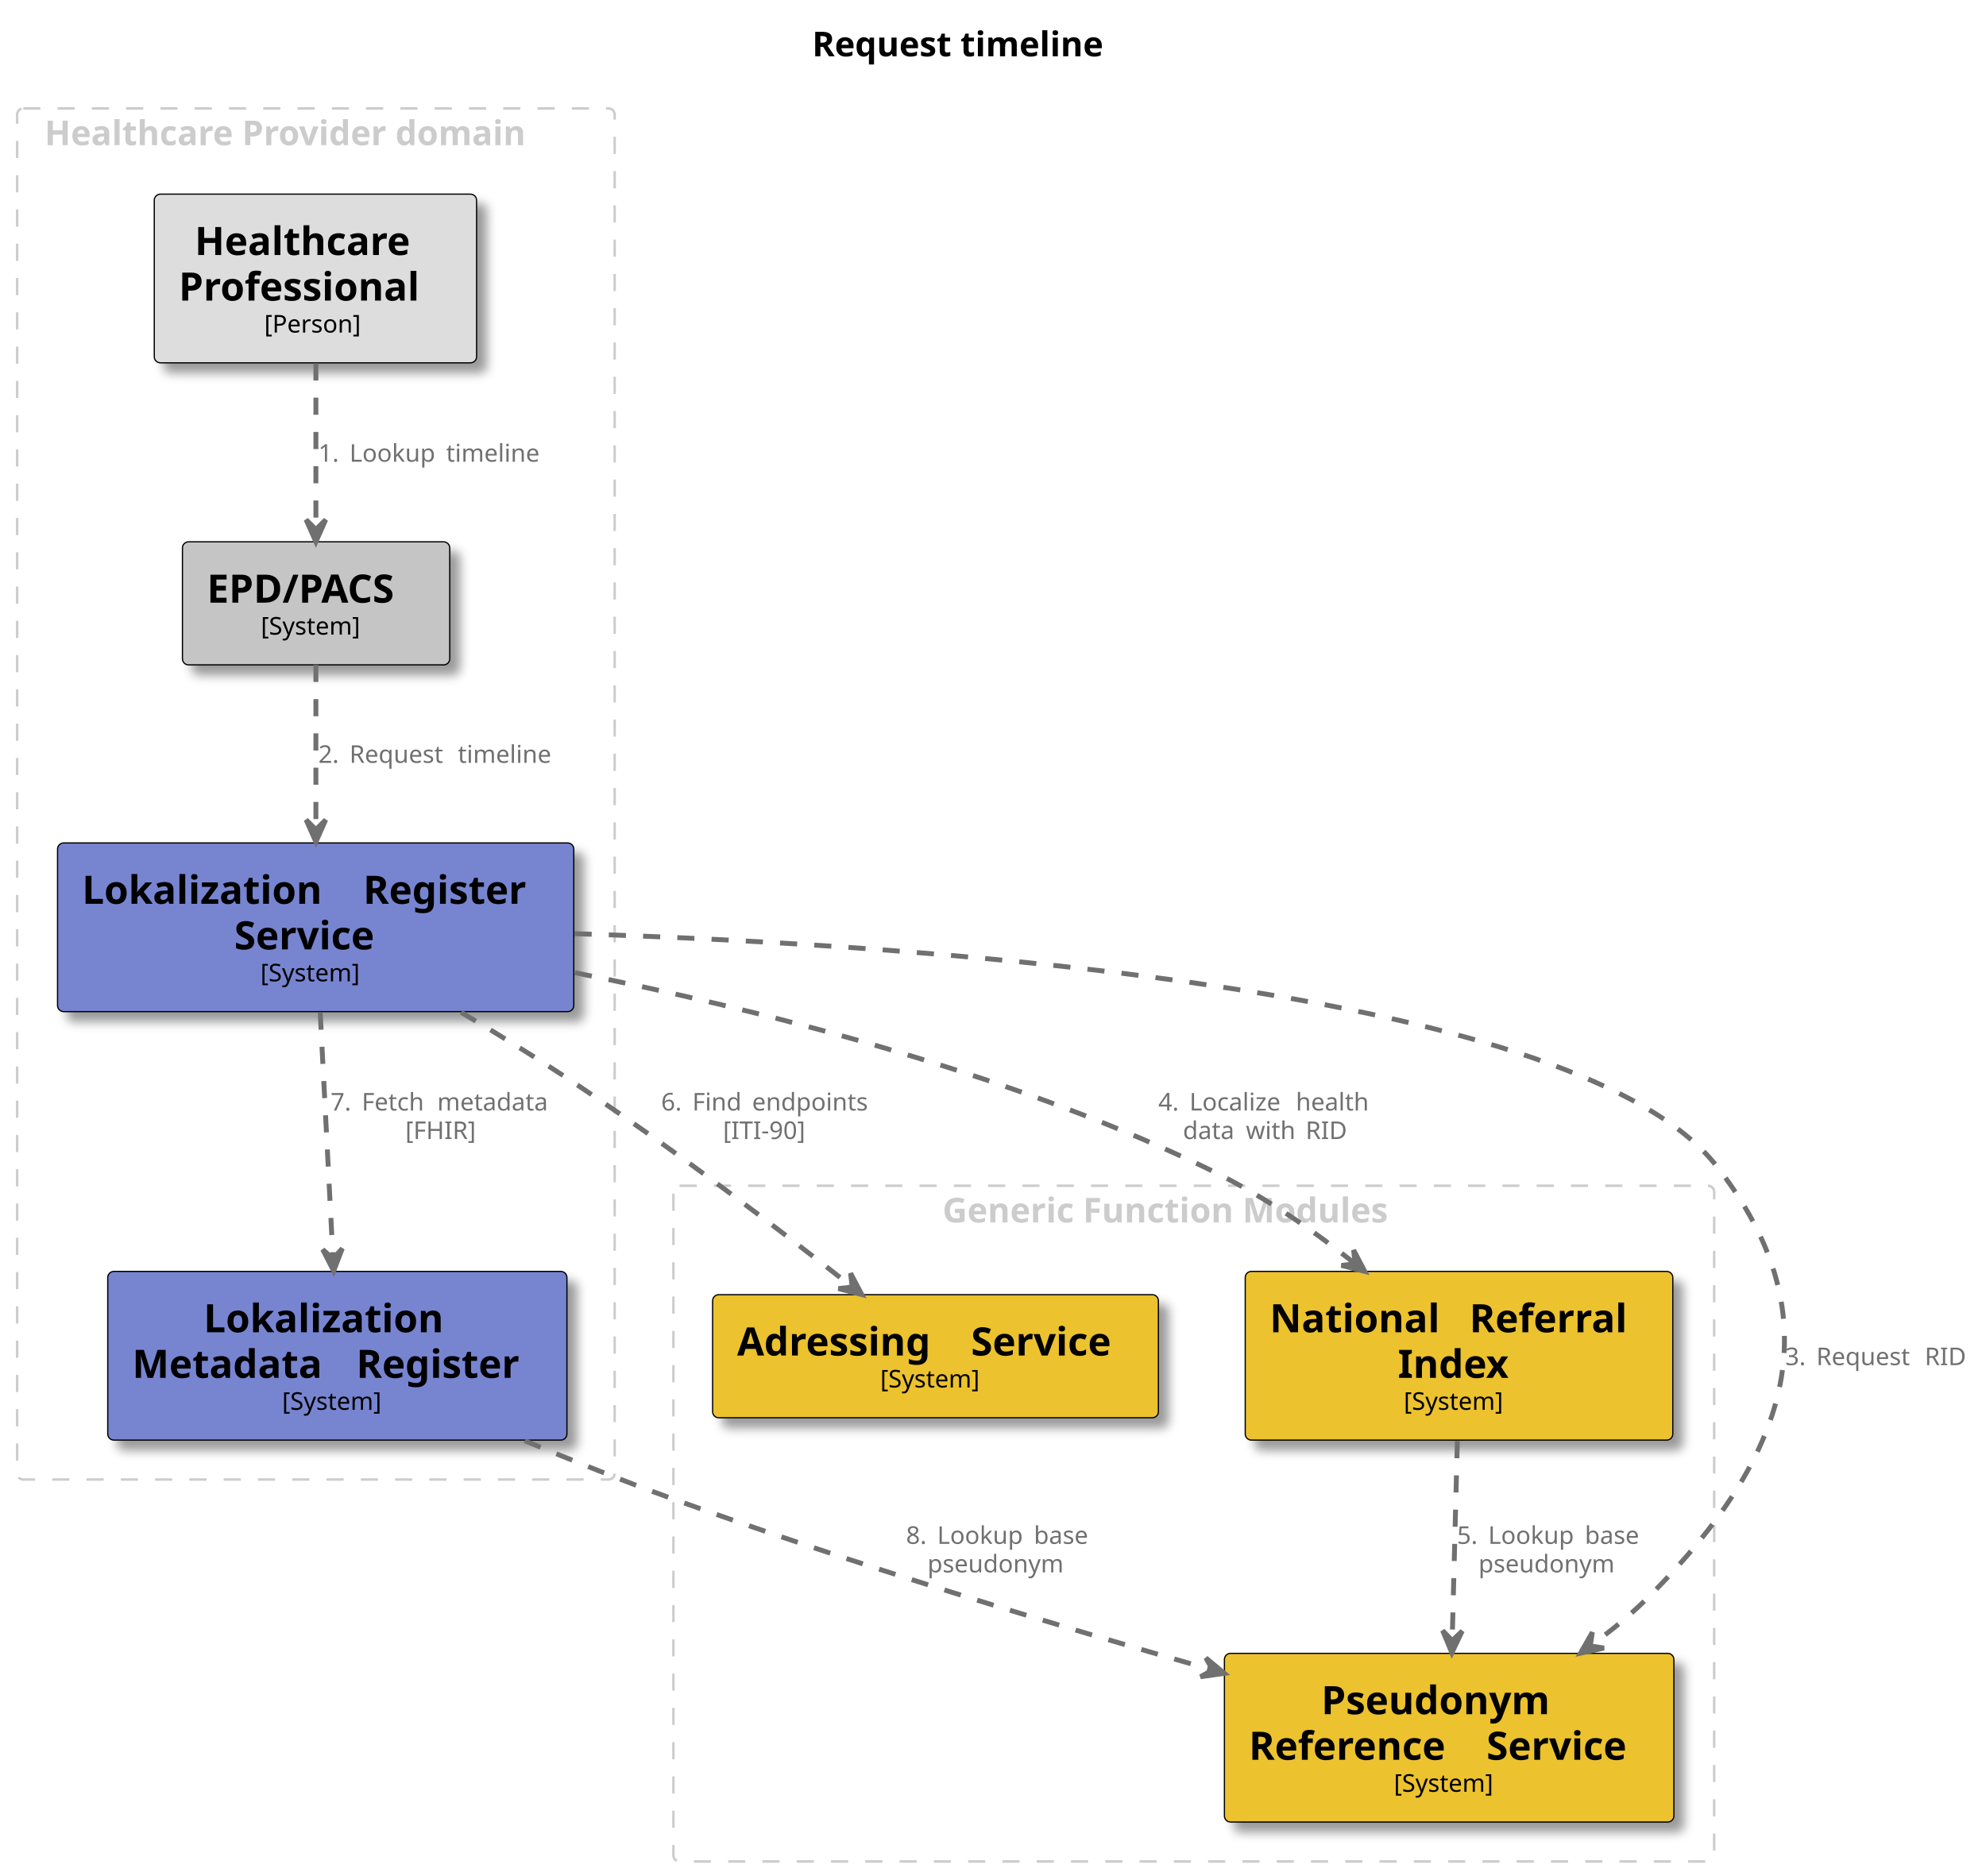
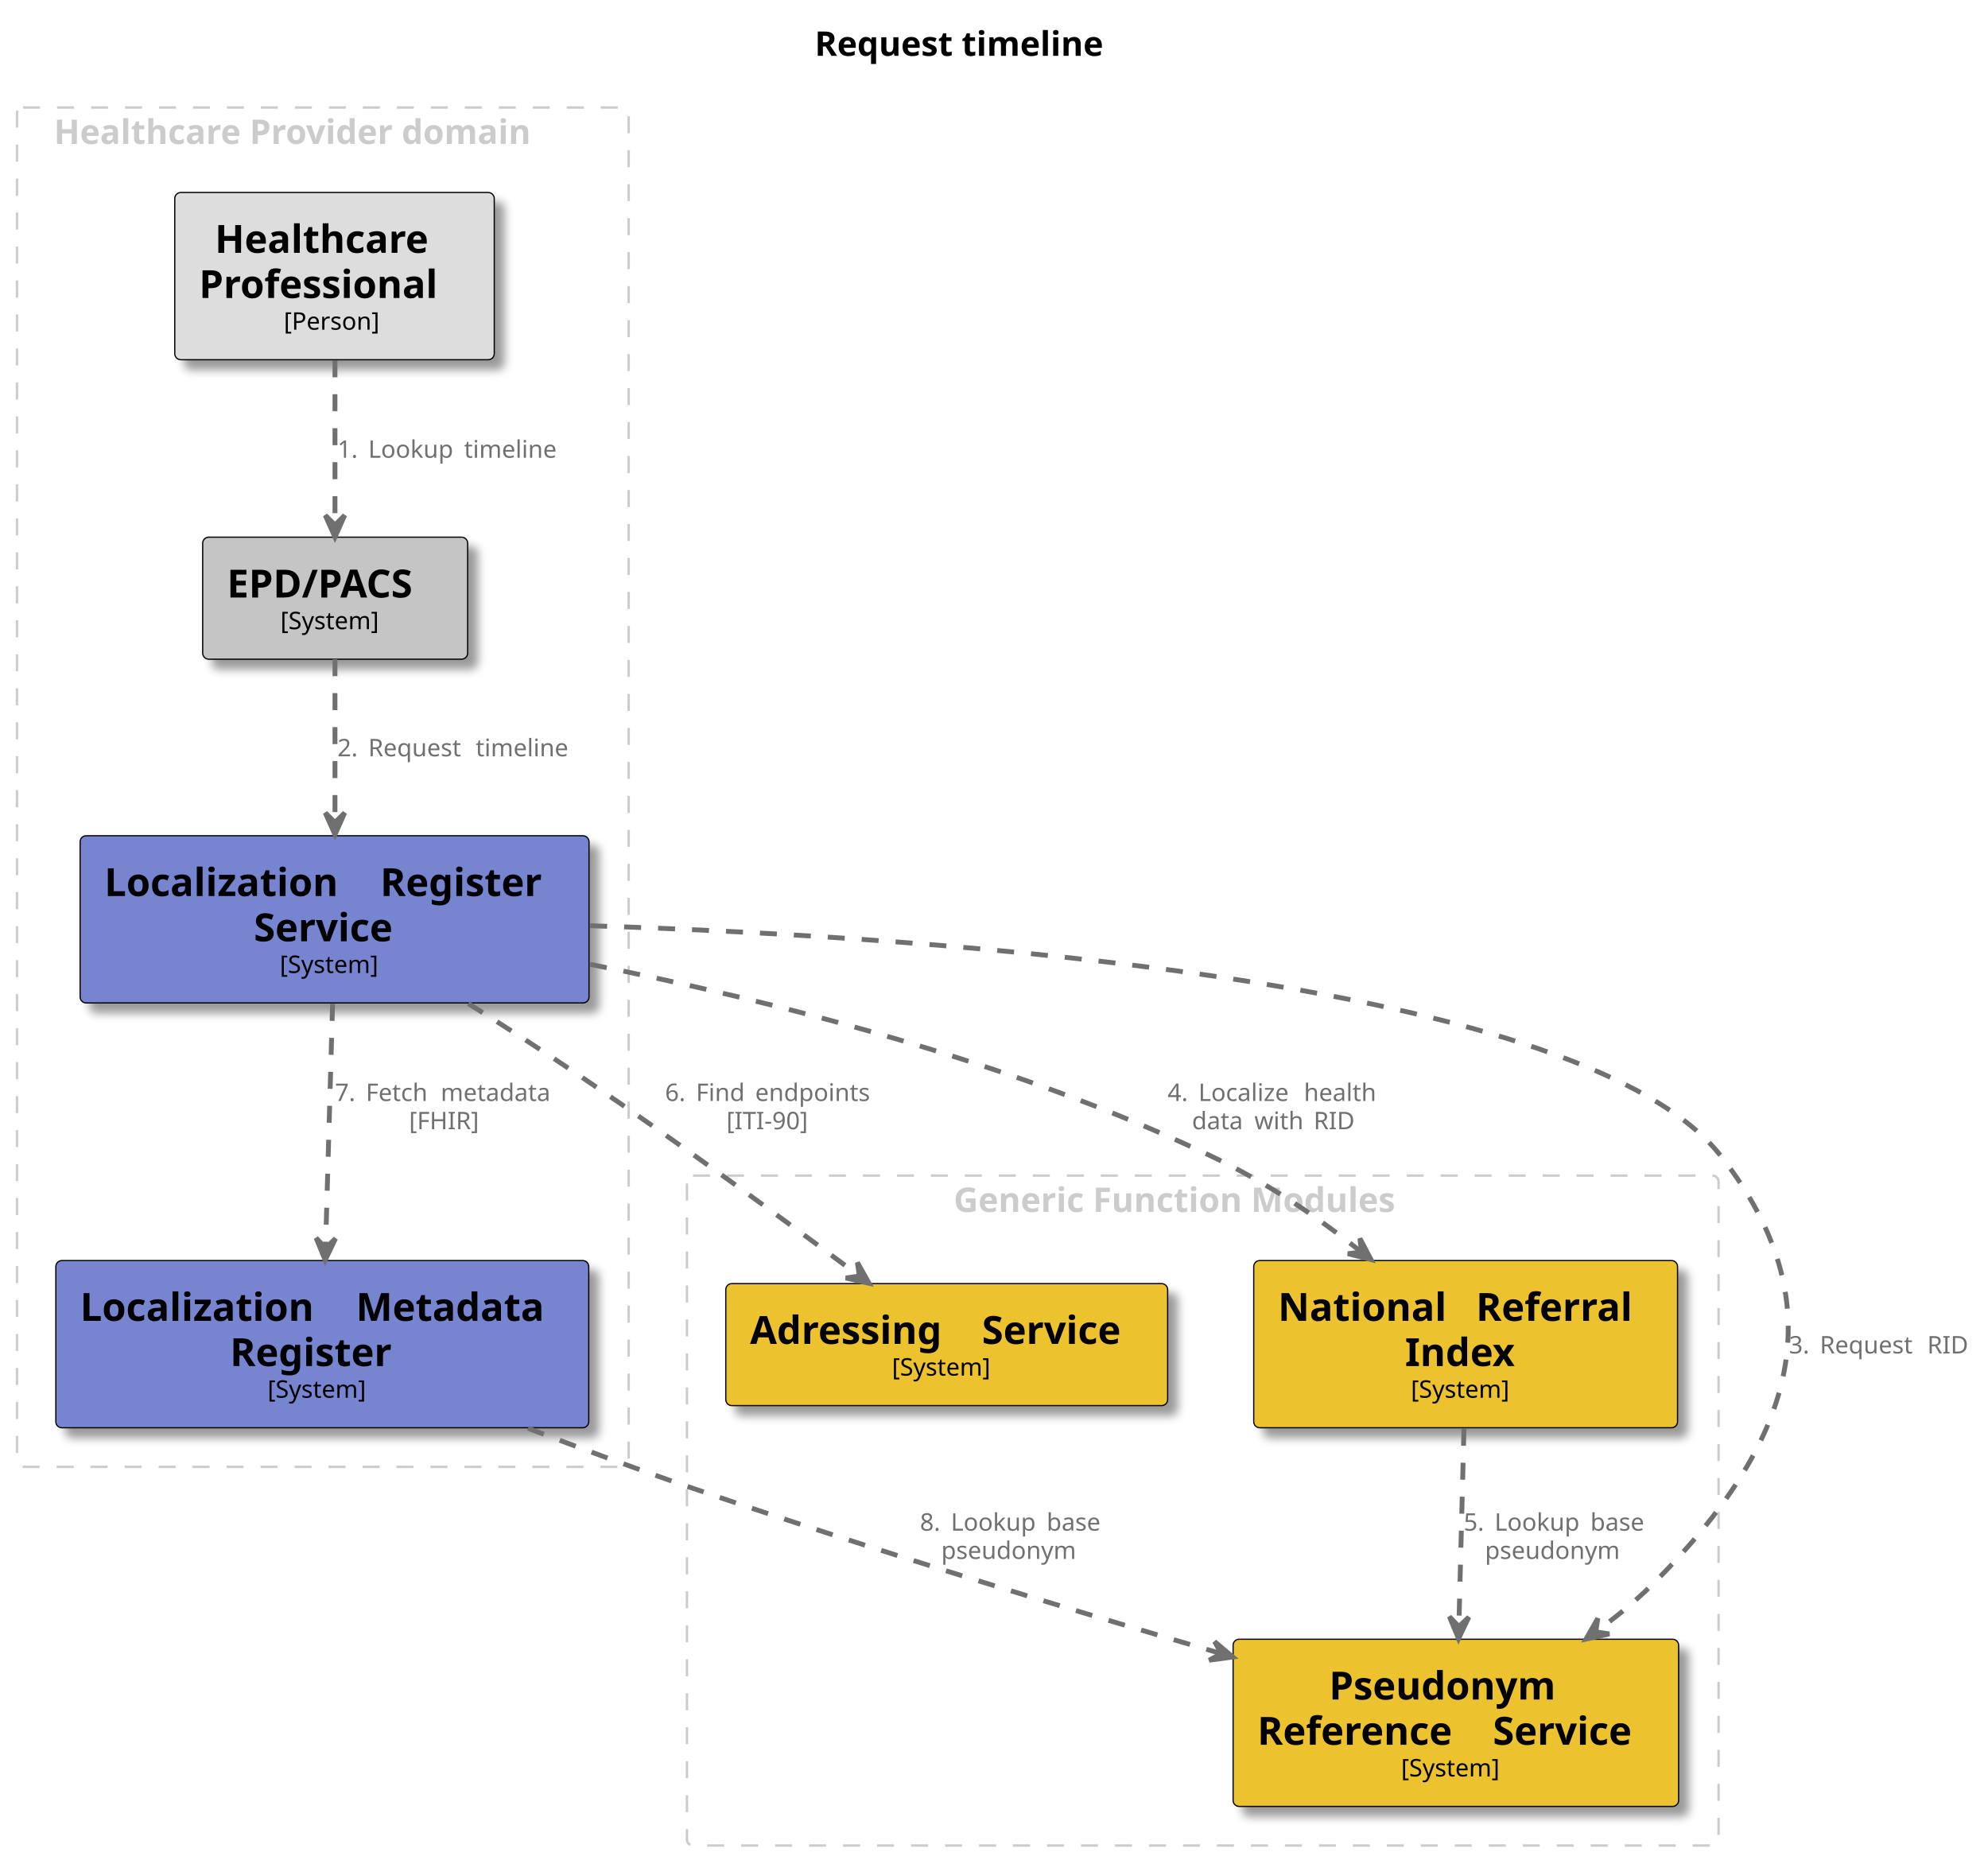
- <svg xmlns="http://www.w3.org/2000/svg" contentStyleType="text/css" height="766px" preserveAspectRatio="none" style="width:811px;height:766px;background:#FFFFFF;" version="1.1" viewBox="0 0 811 766" width="811px" zoomAndPan="magnify">
+ <svg xmlns="http://www.w3.org/2000/svg" contentStyleType="text/css" height="766px" preserveAspectRatio="none" style="width:819px;height:766px;background:#FFFFFF;" version="1.1" viewBox="0 0 819 766" width="819px" zoomAndPan="magnify">
  <defs>
-     <filter height="300%" id="f1e3gwqifulnxm" width="300%" x="-1" y="-1">
+     <filter height="300%" id="fhkv7s2ufmrfm" width="300%" x="-1" y="-1">
      <feGaussianBlur result="blurOut" stdDeviation="2.0" />
      <feColorMatrix in="blurOut" result="blurOut2" type="matrix" values="0 0 0 0 0 0 0 0 0 0 0 0 0 0 0 0 0 0 .4 0" />
      <feOffset dx="4.0" dy="4.0" in="blurOut2" result="blurOut3" />
      <feBlend in="SourceGraphic" in2="blurOut3" mode="normal" />
    </filter>
  </defs>
  <g>
-     <text fill="#000000" font-family="sans-serif" font-size="14" font-weight="bold" lengthAdjust="spacing" textLength="134.292" x="331.637" y="22.995">Request timeline</text>
+     <text fill="#000000" font-family="sans-serif" font-size="14" font-weight="bold" lengthAdjust="spacing" textLength="134.292" x="335.637" y="22.995">Request timeline</text>
    <g id="cluster_group1">
-       <rect fill="none" height="276" rx="2.5" ry="2.5" style="stroke:#CCCCCC;stroke-width:1.0;stroke-dasharray:7.0,7.0;" width="425" x="275" y="484.297" />
-       <text fill="#CCCCCC" font-family="sans-serif" font-size="14" font-weight="bold" lengthAdjust="spacing" textLength="205.235" x="384.882" y="499.292">Generic Function Modules</text>
+       <rect fill="none" height="276" rx="2.5" ry="2.5" style="stroke:#CCCCCC;stroke-width:1.0;stroke-dasharray:7.0,7.0;" width="425" x="283" y="484.297" />
+       <text fill="#CCCCCC" font-family="sans-serif" font-size="14" font-weight="bold" lengthAdjust="spacing" textLength="205.235" x="392.882" y="499.292">Generic Function Modules</text>
    </g>
    <g id="cluster_group2">
-       <rect fill="none" height="560" rx="2.5" ry="2.5" style="stroke:#CCCCCC;stroke-width:1.0;stroke-dasharray:7.0,7.0;" width="244" x="7" y="44.297" />
-       <text fill="#CCCCCC" font-family="sans-serif" font-size="14" font-weight="bold" lengthAdjust="spacing" textLength="221.58" x="18.21" y="59.292">Healthcare Provider domain</text>
+       <rect fill="none" height="560" rx="2.5" ry="2.5" style="stroke:#CCCCCC;stroke-width:1.0;stroke-dasharray:7.0,7.0;" width="252" x="7" y="44.297" />
+       <text fill="#CCCCCC" font-family="sans-serif" font-size="14" font-weight="bold" lengthAdjust="spacing" textLength="221.58" x="22.21" y="59.292">Healthcare Provider domain</text>
    </g>
    <g id="elem_PseudonymReferenceService">
-       <rect fill="#ECC22E" filter="url(#f1e3gwqifulnxm)" height="68.891" rx="2.5" ry="2.5" style="stroke:#000000;stroke-width:0.5;" width="183.539" x="500" y="675.297" />
-       <text fill="#000000" font-family="sans-serif" font-size="16" font-weight="bold" lengthAdjust="spacing" textLength="104.43" x="539.555" y="700.148">Pseudonym</text>
-       <text fill="#000000" font-family="sans-serif" font-size="16" font-weight="bold" lengthAdjust="spacing" textLength="91.453" x="510" y="718.773">Reference</text>
-       <text fill="#000000" font-family="sans-serif" font-size="16" font-weight="bold" lengthAdjust="spacing" textLength="5.57" x="601.453" y="718.773"> </text>
-       <text fill="#000000" font-family="sans-serif" font-size="16" font-weight="bold" lengthAdjust="spacing" textLength="66.516" x="607.023" y="718.773">Service</text>
-       <text fill="#000000" font-family="sans-serif" font-size="10" lengthAdjust="spacing" textLength="45.093" x="569.223" y="731.829">[System]</text>
+       <rect fill="#ECC22E" filter="url(#fhkv7s2ufmrfm)" height="68.891" rx="2.5" ry="2.5" style="stroke:#000000;stroke-width:0.5;" width="183.539" x="508" y="675.297" />
+       <text fill="#000000" font-family="sans-serif" font-size="16" font-weight="bold" lengthAdjust="spacing" textLength="104.43" x="547.555" y="700.148">Pseudonym</text>
+       <text fill="#000000" font-family="sans-serif" font-size="16" font-weight="bold" lengthAdjust="spacing" textLength="91.453" x="518" y="718.773">Reference</text>
+       <text fill="#000000" font-family="sans-serif" font-size="16" font-weight="bold" lengthAdjust="spacing" textLength="5.57" x="609.453" y="718.773"> </text>
+       <text fill="#000000" font-family="sans-serif" font-size="16" font-weight="bold" lengthAdjust="spacing" textLength="66.516" x="615.023" y="718.773">Service</text>
+       <text fill="#000000" font-family="sans-serif" font-size="10" lengthAdjust="spacing" textLength="45.093" x="577.223" y="731.829">[System]</text>
    </g>
    <g id="elem_AdressingService">
-       <rect fill="#ECC22E" filter="url(#f1e3gwqifulnxm)" height="50.266" rx="2.5" ry="2.5" style="stroke:#000000;stroke-width:0.5;" width="182.039" x="291" y="528.797" />
-       <text fill="#000000" font-family="sans-serif" font-size="16" font-weight="bold" lengthAdjust="spacing" textLength="89.953" x="301" y="553.648">Adressing</text>
-       <text fill="#000000" font-family="sans-serif" font-size="16" font-weight="bold" lengthAdjust="spacing" textLength="5.57" x="390.953" y="553.648"> </text>
-       <text fill="#000000" font-family="sans-serif" font-size="16" font-weight="bold" lengthAdjust="spacing" textLength="66.516" x="396.523" y="553.648">Service</text>
-       <text fill="#000000" font-family="sans-serif" font-size="10" lengthAdjust="spacing" textLength="45.093" x="359.473" y="566.704">[System]</text>
+       <rect fill="#ECC22E" filter="url(#fhkv7s2ufmrfm)" height="50.266" rx="2.5" ry="2.5" style="stroke:#000000;stroke-width:0.5;" width="182.039" x="299" y="528.797" />
+       <text fill="#000000" font-family="sans-serif" font-size="16" font-weight="bold" lengthAdjust="spacing" textLength="89.953" x="309" y="553.648">Adressing</text>
+       <text fill="#000000" font-family="sans-serif" font-size="16" font-weight="bold" lengthAdjust="spacing" textLength="5.57" x="398.953" y="553.648"> </text>
+       <text fill="#000000" font-family="sans-serif" font-size="16" font-weight="bold" lengthAdjust="spacing" textLength="66.516" x="404.523" y="553.648">Service</text>
+       <text fill="#000000" font-family="sans-serif" font-size="10" lengthAdjust="spacing" textLength="45.093" x="367.473" y="566.704">[System]</text>
    </g>
    <g id="elem_NationalReferralIndex">
-       <rect fill="#ECC22E" filter="url(#f1e3gwqifulnxm)" height="68.891" rx="2.5" ry="2.5" style="stroke:#000000;stroke-width:0.5;" width="174.602" x="508.5" y="519.297" />
-       <text fill="#000000" font-family="sans-serif" font-size="16" font-weight="bold" lengthAdjust="spacing" textLength="75.984" x="518.5" y="544.148">National</text>
-       <text fill="#000000" font-family="sans-serif" font-size="16" font-weight="bold" lengthAdjust="spacing" textLength="5.57" x="594.484" y="544.148"> </text>
-       <text fill="#000000" font-family="sans-serif" font-size="16" font-weight="bold" lengthAdjust="spacing" textLength="73.047" x="600.055" y="544.148">Referral</text>
-       <text fill="#000000" font-family="sans-serif" font-size="16" font-weight="bold" lengthAdjust="spacing" textLength="49.969" x="570.816" y="562.773">Index</text>
-       <text fill="#000000" font-family="sans-serif" font-size="10" lengthAdjust="spacing" textLength="45.093" x="573.254" y="575.829">[System]</text>
+       <rect fill="#ECC22E" filter="url(#fhkv7s2ufmrfm)" height="68.891" rx="2.5" ry="2.5" style="stroke:#000000;stroke-width:0.5;" width="174.602" x="516.5" y="519.297" />
+       <text fill="#000000" font-family="sans-serif" font-size="16" font-weight="bold" lengthAdjust="spacing" textLength="75.984" x="526.5" y="544.148">National</text>
+       <text fill="#000000" font-family="sans-serif" font-size="16" font-weight="bold" lengthAdjust="spacing" textLength="5.57" x="602.484" y="544.148"> </text>
+       <text fill="#000000" font-family="sans-serif" font-size="16" font-weight="bold" lengthAdjust="spacing" textLength="73.047" x="608.055" y="544.148">Referral</text>
+       <text fill="#000000" font-family="sans-serif" font-size="16" font-weight="bold" lengthAdjust="spacing" textLength="49.969" x="578.816" y="562.773">Index</text>
+       <text fill="#000000" font-family="sans-serif" font-size="10" lengthAdjust="spacing" textLength="45.093" x="581.254" y="575.829">[System]</text>
    </g>
-     <g id="elem_LokalizationMetadataRegister">
-       <rect fill="#7785D1" filter="url(#f1e3gwqifulnxm)" height="68.891" rx="2.5" ry="2.5" style="stroke:#000000;stroke-width:0.5;" width="187.508" x="44" y="519.297" />
-       <text fill="#000000" font-family="sans-serif" font-size="16" font-weight="bold" lengthAdjust="spacing" textLength="109.219" x="83.144" y="544.148">Lokalization</text>
-       <text fill="#000000" font-family="sans-serif" font-size="16" font-weight="bold" lengthAdjust="spacing" textLength="85.914" x="54" y="562.773">Metadata</text>
-       <text fill="#000000" font-family="sans-serif" font-size="16" font-weight="bold" lengthAdjust="spacing" textLength="5.57" x="139.914" y="562.773"> </text>
-       <text fill="#000000" font-family="sans-serif" font-size="16" font-weight="bold" lengthAdjust="spacing" textLength="76.023" x="145.484" y="562.773">Register</text>
-       <text fill="#000000" font-family="sans-serif" font-size="10" lengthAdjust="spacing" textLength="45.093" x="115.207" y="575.829">[System]</text>
+     <g id="elem_LocalizationMetadataRegister">
+       <rect fill="#7785D1" filter="url(#fhkv7s2ufmrfm)" height="68.891" rx="2.5" ry="2.5" style="stroke:#000000;stroke-width:0.5;" width="219.547" x="23" y="519.297" />
+       <text fill="#000000" font-family="sans-serif" font-size="16" font-weight="bold" lengthAdjust="spacing" textLength="108.062" x="33" y="544.148">Localization</text>
+       <text fill="#000000" font-family="sans-serif" font-size="16" font-weight="bold" lengthAdjust="spacing" textLength="5.57" x="141.062" y="544.148"> </text>
+       <text fill="#000000" font-family="sans-serif" font-size="16" font-weight="bold" lengthAdjust="spacing" textLength="85.914" x="146.633" y="544.148">Metadata</text>
+       <text fill="#000000" font-family="sans-serif" font-size="16" font-weight="bold" lengthAdjust="spacing" textLength="76.023" x="94.762" y="562.773">Register</text>
+       <text fill="#000000" font-family="sans-serif" font-size="10" lengthAdjust="spacing" textLength="45.093" x="110.227" y="575.829">[System]</text>
    </g>
-     <g id="elem_LokalizationRegisterService">
-       <rect fill="#7785D1" filter="url(#f1e3gwqifulnxm)" height="68.891" rx="2.5" ry="2.5" style="stroke:#000000;stroke-width:0.5;" width="210.812" x="23.5" y="344.297" />
-       <text fill="#000000" font-family="sans-serif" font-size="16" font-weight="bold" lengthAdjust="spacing" textLength="109.219" x="33.5" y="369.148">Lokalization</text>
-       <text fill="#000000" font-family="sans-serif" font-size="16" font-weight="bold" lengthAdjust="spacing" textLength="5.57" x="142.719" y="369.148"> </text>
-       <text fill="#000000" font-family="sans-serif" font-size="16" font-weight="bold" lengthAdjust="spacing" textLength="76.023" x="148.289" y="369.148">Register</text>
-       <text fill="#000000" font-family="sans-serif" font-size="16" font-weight="bold" lengthAdjust="spacing" textLength="66.516" x="95.648" y="387.773">Service</text>
-       <text fill="#000000" font-family="sans-serif" font-size="10" lengthAdjust="spacing" textLength="45.093" x="106.36" y="400.829">[System]</text>
+     <g id="elem_LocalizationRegisterService">
+       <rect fill="#7785D1" filter="url(#fhkv7s2ufmrfm)" height="68.891" rx="2.5" ry="2.5" style="stroke:#000000;stroke-width:0.5;" width="209.656" x="33" y="344.297" />
+       <text fill="#000000" font-family="sans-serif" font-size="16" font-weight="bold" lengthAdjust="spacing" textLength="108.062" x="43" y="369.148">Localization</text>
+       <text fill="#000000" font-family="sans-serif" font-size="16" font-weight="bold" lengthAdjust="spacing" textLength="5.57" x="151.062" y="369.148"> </text>
+       <text fill="#000000" font-family="sans-serif" font-size="16" font-weight="bold" lengthAdjust="spacing" textLength="76.023" x="156.633" y="369.148">Register</text>
+       <text fill="#000000" font-family="sans-serif" font-size="16" font-weight="bold" lengthAdjust="spacing" textLength="66.516" x="104.57" y="387.773">Service</text>
+       <text fill="#000000" font-family="sans-serif" font-size="10" lengthAdjust="spacing" textLength="45.093" x="115.282" y="400.829">[System]</text>
    </g>
    <g id="elem_HealthcareProfessional">
-       <rect fill="#DDDDDD" filter="url(#f1e3gwqifulnxm)" height="68.891" rx="2.5" ry="2.5" style="stroke:#000000;stroke-width:0.5;" width="131.617" x="63" y="79.297" />
-       <text fill="#000000" font-family="sans-serif" font-size="16" font-weight="bold" lengthAdjust="spacing" textLength="98.586" x="79.516" y="104.148">Healthcare</text>
-       <text fill="#000000" font-family="sans-serif" font-size="16" font-weight="bold" lengthAdjust="spacing" textLength="111.617" x="73" y="122.773">Professional</text>
-       <text fill="#000000" font-family="sans-serif" font-size="10" lengthAdjust="spacing" textLength="41.763" x="107.927" y="135.829">[Person]</text>
+       <rect fill="#DDDDDD" filter="url(#fhkv7s2ufmrfm)" height="68.891" rx="2.5" ry="2.5" style="stroke:#000000;stroke-width:0.5;" width="131.617" x="72" y="79.297" />
+       <text fill="#000000" font-family="sans-serif" font-size="16" font-weight="bold" lengthAdjust="spacing" textLength="98.586" x="88.516" y="104.148">Healthcare</text>
+       <text fill="#000000" font-family="sans-serif" font-size="16" font-weight="bold" lengthAdjust="spacing" textLength="111.617" x="82" y="122.773">Professional</text>
+       <text fill="#000000" font-family="sans-serif" font-size="10" lengthAdjust="spacing" textLength="41.763" x="116.927" y="135.829">[Person]</text>
    </g>
    <g id="elem_EPDPACS">
-       <rect fill="#C5C5C5" filter="url(#f1e3gwqifulnxm)" height="50.266" rx="2.5" ry="2.5" style="stroke:#000000;stroke-width:0.5;" width="109.156" x="74.5" y="221.297" />
-       <text fill="#000000" font-family="sans-serif" font-size="16" font-weight="bold" lengthAdjust="spacing" textLength="89.156" x="84.5" y="246.148">EPD/PACS</text>
-       <text fill="#000000" font-family="sans-serif" font-size="10" lengthAdjust="spacing" textLength="45.093" x="106.532" y="259.204">[System]</text>
+       <rect fill="#C5C5C5" filter="url(#fhkv7s2ufmrfm)" height="50.266" rx="2.5" ry="2.5" style="stroke:#000000;stroke-width:0.5;" width="109.156" x="83.5" y="221.297" />
+       <text fill="#000000" font-family="sans-serif" font-size="16" font-weight="bold" lengthAdjust="spacing" textLength="89.156" x="93.5" y="246.148">EPD/PACS</text>
+       <text fill="#000000" font-family="sans-serif" font-size="10" lengthAdjust="spacing" textLength="45.093" x="115.532" y="259.204">[System]</text>
    </g>
    <g id="link_HealthcareProfessional_EPDPACS">
-       <path d="M129,148.407 C129,171.207 129,194.827 129,215.277 " fill="none" id="HealthcareProfessional-to-EPDPACS" style="stroke:#707070;stroke-width:2.0;stroke-dasharray:7.0,7.0;" />
-       <polygon fill="#707070" points="129,221.277,133,212.277,129,216.277,125,212.277,129,221.277" style="stroke:#707070;stroke-width:2.0;" />
-       <text fill="#707070" font-family="sans-serif" font-size="10" lengthAdjust="spacing" textLength="9.541" x="130" y="188.579">1.</text>
-       <text fill="#707070" font-family="sans-serif" font-size="10" lengthAdjust="spacing" textLength="3.179" x="139.541" y="188.579"> </text>
-       <text fill="#707070" font-family="sans-serif" font-size="10" lengthAdjust="spacing" textLength="36.284" x="142.72" y="188.579">Lookup</text>
-       <text fill="#707070" font-family="sans-serif" font-size="10" lengthAdjust="spacing" textLength="3.179" x="179.004" y="188.579"> </text>
-       <text fill="#707070" font-family="sans-serif" font-size="10" lengthAdjust="spacing" textLength="40.64" x="182.183" y="188.579">timeline</text>
+       <path d="M138,148.407 C138,171.207 138,194.827 138,215.277 " fill="none" id="HealthcareProfessional-to-EPDPACS" style="stroke:#707070;stroke-width:2.0;stroke-dasharray:7.0,7.0;" />
+       <polygon fill="#707070" points="138,221.277,142,212.277,138,216.277,134,212.277,138,221.277" style="stroke:#707070;stroke-width:2.0;" />
+       <text fill="#707070" font-family="sans-serif" font-size="10" lengthAdjust="spacing" textLength="9.541" x="139" y="188.579">1.</text>
+       <text fill="#707070" font-family="sans-serif" font-size="10" lengthAdjust="spacing" textLength="3.179" x="148.541" y="188.579"> </text>
+       <text fill="#707070" font-family="sans-serif" font-size="10" lengthAdjust="spacing" textLength="36.284" x="151.72" y="188.579">Lookup</text>
+       <text fill="#707070" font-family="sans-serif" font-size="10" lengthAdjust="spacing" textLength="3.179" x="188.004" y="188.579"> </text>
+       <text fill="#707070" font-family="sans-serif" font-size="10" lengthAdjust="spacing" textLength="40.64" x="191.183" y="188.579">timeline</text>
    </g>
-     <g id="link_EPDPACS_LokalizationRegisterService">
-       <path d="M129,271.537 C129,291.877 129,315.167 129,337.847 " fill="none" id="EPDPACS-to-LokalizationRegisterService" style="stroke:#707070;stroke-width:2.0;stroke-dasharray:7.0,7.0;" />
-       <polygon fill="#707070" points="129,343.847,133,334.847,129,338.847,125,334.847,129,343.847" style="stroke:#707070;stroke-width:2.0;" />
-       <text fill="#707070" font-family="sans-serif" font-size="10" lengthAdjust="spacing" textLength="9.541" x="130" y="311.579">2.</text>
-       <text fill="#707070" font-family="sans-serif" font-size="10" lengthAdjust="spacing" textLength="3.179" x="139.541" y="311.579"> </text>
-       <text fill="#707070" font-family="sans-serif" font-size="10" lengthAdjust="spacing" textLength="41.069" x="142.72" y="311.579">Request</text>
-       <text fill="#707070" font-family="sans-serif" font-size="10" lengthAdjust="spacing" textLength="3.179" x="183.789" y="311.579"> </text>
-       <text fill="#707070" font-family="sans-serif" font-size="10" lengthAdjust="spacing" textLength="40.64" x="186.968" y="311.579">timeline</text>
+     <g id="link_EPDPACS_LocalizationRegisterService">
+       <path d="M138,271.537 C138,291.877 138,315.167 138,337.847 " fill="none" id="EPDPACS-to-LocalizationRegisterService" style="stroke:#707070;stroke-width:2.0;stroke-dasharray:7.0,7.0;" />
+       <polygon fill="#707070" points="138,343.847,142,334.847,138,338.847,134,334.847,138,343.847" style="stroke:#707070;stroke-width:2.0;" />
+       <text fill="#707070" font-family="sans-serif" font-size="10" lengthAdjust="spacing" textLength="9.541" x="139" y="311.579">2.</text>
+       <text fill="#707070" font-family="sans-serif" font-size="10" lengthAdjust="spacing" textLength="3.179" x="148.541" y="311.579"> </text>
+       <text fill="#707070" font-family="sans-serif" font-size="10" lengthAdjust="spacing" textLength="41.069" x="151.72" y="311.579">Request</text>
+       <text fill="#707070" font-family="sans-serif" font-size="10" lengthAdjust="spacing" textLength="3.179" x="192.789" y="311.579"> </text>
+       <text fill="#707070" font-family="sans-serif" font-size="10" lengthAdjust="spacing" textLength="40.64" x="195.968" y="311.579">timeline</text>
    </g>
-     <g id="link_LokalizationRegisterService_PseudonymReferenceService">
-       <path d="M234.62,381.347 C384.01,386.097 645.1,404.707 701,476.297 C747.58,535.957 731.94,590.237 680,645.297 C669.79,656.127 662.332,662.76 650.212,671.68 " fill="none" id="LokalizationRegisterService-to-PseudonymReferenceService" style="stroke:#707070;stroke-width:2.0;stroke-dasharray:7.0,7.0;" />
-       <polygon fill="#707070" points="645.38,675.237,655,673.124,649.407,672.273,650.258,666.681,645.38,675.237" style="stroke:#707070;stroke-width:2.0;" />
-       <text fill="#707070" font-family="sans-serif" font-size="10" lengthAdjust="spacing" textLength="9.541" x="729" y="557.579">3.</text>
-       <text fill="#707070" font-family="sans-serif" font-size="10" lengthAdjust="spacing" textLength="3.179" x="738.541" y="557.579"> </text>
-       <text fill="#707070" font-family="sans-serif" font-size="10" lengthAdjust="spacing" textLength="41.069" x="741.72" y="557.579">Request</text>
-       <text fill="#707070" font-family="sans-serif" font-size="10" lengthAdjust="spacing" textLength="3.179" x="782.789" y="557.579"> </text>
-       <text fill="#707070" font-family="sans-serif" font-size="10" lengthAdjust="spacing" textLength="17.598" x="785.968" y="557.579">RID</text>
+     <g id="link_LocalizationRegisterService_PseudonymReferenceService">
+       <path d="M243.13,381.367 C392.2,386.137 653.16,404.777 709,476.297 C755.58,535.957 739.94,590.237 688,645.297 C677.79,656.127 670.332,662.76 658.212,671.68 " fill="none" id="LocalizationRegisterService-to-PseudonymReferenceService" style="stroke:#707070;stroke-width:2.0;stroke-dasharray:7.0,7.0;" />
+       <polygon fill="#707070" points="653.38,675.237,663,673.124,657.407,672.273,658.258,666.681,653.38,675.237" style="stroke:#707070;stroke-width:2.0;" />
+       <text fill="#707070" font-family="sans-serif" font-size="10" lengthAdjust="spacing" textLength="9.541" x="737" y="557.579">3.</text>
+       <text fill="#707070" font-family="sans-serif" font-size="10" lengthAdjust="spacing" textLength="3.179" x="746.541" y="557.579"> </text>
+       <text fill="#707070" font-family="sans-serif" font-size="10" lengthAdjust="spacing" textLength="41.069" x="749.72" y="557.579">Request</text>
+       <text fill="#707070" font-family="sans-serif" font-size="10" lengthAdjust="spacing" textLength="3.179" x="790.789" y="557.579"> </text>
+       <text fill="#707070" font-family="sans-serif" font-size="10" lengthAdjust="spacing" textLength="17.598" x="793.968" y="557.579">RID</text>
    </g>
-     <g id="link_LokalizationRegisterService_NationalReferralIndex">
-       <path d="M234.79,397.297 C308.97,412.087 409.11,437.237 491,476.297 C514.61,487.557 533.682,500.608 552.622,515.568 " fill="none" id="LokalizationRegisterService-to-NationalReferralIndex" style="stroke:#707070;stroke-width:2.0;stroke-dasharray:7.0,7.0;" />
-       <polygon fill="#707070" points="557.33,519.287,552.747,510.569,553.406,516.188,547.788,516.847,557.33,519.287" style="stroke:#707070;stroke-width:2.0;" />
-       <text fill="#707070" font-family="sans-serif" font-size="10" lengthAdjust="spacing" textLength="9.541" x="473" y="453.579">4.</text>
-       <text fill="#707070" font-family="sans-serif" font-size="10" lengthAdjust="spacing" textLength="3.179" x="482.541" y="453.579"> </text>
-       <text fill="#707070" font-family="sans-serif" font-size="10" lengthAdjust="spacing" textLength="40.273" x="485.72" y="453.579">Localize</text>
-       <text fill="#707070" font-family="sans-serif" font-size="10" lengthAdjust="spacing" textLength="3.179" x="525.993" y="453.579"> </text>
-       <text fill="#707070" font-family="sans-serif" font-size="10" lengthAdjust="spacing" textLength="31.655" x="529.172" y="453.579">health</text>
-       <text fill="#707070" font-family="sans-serif" font-size="10" lengthAdjust="spacing" textLength="22.524" x="483.066" y="465.22">data</text>
-       <text fill="#707070" font-family="sans-serif" font-size="10" lengthAdjust="spacing" textLength="3.179" x="505.59" y="465.22"> </text>
-       <text fill="#707070" font-family="sans-serif" font-size="10" lengthAdjust="spacing" textLength="21.216" x="508.769" y="465.22">with</text>
-       <text fill="#707070" font-family="sans-serif" font-size="10" lengthAdjust="spacing" textLength="3.179" x="529.985" y="465.22"> </text>
-       <text fill="#707070" font-family="sans-serif" font-size="10" lengthAdjust="spacing" textLength="17.598" x="533.164" y="465.22">RID</text>
+     <g id="link_LocalizationRegisterService_NationalReferralIndex">
+       <path d="M243.1,397.257 C317.11,412.067 417.18,437.237 499,476.297 C522.41,487.467 541.257,500.334 560.117,515.193 " fill="none" id="LocalizationRegisterService-to-NationalReferralIndex" style="stroke:#707070;stroke-width:2.0;stroke-dasharray:7.0,7.0;" />
+       <polygon fill="#707070" points="564.83,518.907,560.236,510.195,560.903,515.812,555.285,516.479,564.83,518.907" style="stroke:#707070;stroke-width:2.0;" />
+       <text fill="#707070" font-family="sans-serif" font-size="10" lengthAdjust="spacing" textLength="9.541" x="481" y="453.579">4.</text>
+       <text fill="#707070" font-family="sans-serif" font-size="10" lengthAdjust="spacing" textLength="3.179" x="490.541" y="453.579"> </text>
+       <text fill="#707070" font-family="sans-serif" font-size="10" lengthAdjust="spacing" textLength="40.273" x="493.72" y="453.579">Localize</text>
+       <text fill="#707070" font-family="sans-serif" font-size="10" lengthAdjust="spacing" textLength="3.179" x="533.993" y="453.579"> </text>
+       <text fill="#707070" font-family="sans-serif" font-size="10" lengthAdjust="spacing" textLength="31.655" x="537.172" y="453.579">health</text>
+       <text fill="#707070" font-family="sans-serif" font-size="10" lengthAdjust="spacing" textLength="22.524" x="491.066" y="465.22">data</text>
+       <text fill="#707070" font-family="sans-serif" font-size="10" lengthAdjust="spacing" textLength="3.179" x="513.59" y="465.22"> </text>
+       <text fill="#707070" font-family="sans-serif" font-size="10" lengthAdjust="spacing" textLength="21.216" x="516.769" y="465.22">with</text>
+       <text fill="#707070" font-family="sans-serif" font-size="10" lengthAdjust="spacing" textLength="3.179" x="537.985" y="465.22"> </text>
+       <text fill="#707070" font-family="sans-serif" font-size="10" lengthAdjust="spacing" textLength="17.598" x="541.164" y="465.22">RID</text>
    </g>
    <g id="link_NationalReferralIndex_PseudonymReferenceService">
-       <path d="M595.12,588.597 C594.46,614.267 593.694,643.429 593.034,669.079 " fill="none" id="NationalReferralIndex-to-PseudonymReferenceService" style="stroke:#707070;stroke-width:2.0;stroke-dasharray:7.0,7.0;" />
-       <polygon fill="#707070" points="592.88,675.077,597.11,666.183,593.009,670.078,589.113,665.977,592.88,675.077" style="stroke:#707070;stroke-width:2.0;" />
-       <text fill="#707070" font-family="sans-serif" font-size="10" lengthAdjust="spacing" textLength="9.541" x="595" y="630.579">5.</text>
-       <text fill="#707070" font-family="sans-serif" font-size="10" lengthAdjust="spacing" textLength="3.179" x="604.541" y="630.579"> </text>
-       <text fill="#707070" font-family="sans-serif" font-size="10" lengthAdjust="spacing" textLength="36.284" x="607.72" y="630.579">Lookup</text>
-       <text fill="#707070" font-family="sans-serif" font-size="10" lengthAdjust="spacing" textLength="3.179" x="644.004" y="630.579"> </text>
-       <text fill="#707070" font-family="sans-serif" font-size="10" lengthAdjust="spacing" textLength="23.838" x="647.183" y="630.579">base</text>
-       <text fill="#707070" font-family="sans-serif" font-size="10" lengthAdjust="spacing" textLength="58.511" x="603.755" y="642.22">pseudonym</text>
+       <path d="M603.12,588.597 C602.46,614.267 601.694,643.429 601.034,669.079 " fill="none" id="NationalReferralIndex-to-PseudonymReferenceService" style="stroke:#707070;stroke-width:2.0;stroke-dasharray:7.0,7.0;" />
+       <polygon fill="#707070" points="600.88,675.077,605.11,666.183,601.009,670.078,597.113,665.977,600.88,675.077" style="stroke:#707070;stroke-width:2.0;" />
+       <text fill="#707070" font-family="sans-serif" font-size="10" lengthAdjust="spacing" textLength="9.541" x="603" y="630.579">5.</text>
+       <text fill="#707070" font-family="sans-serif" font-size="10" lengthAdjust="spacing" textLength="3.179" x="612.541" y="630.579"> </text>
+       <text fill="#707070" font-family="sans-serif" font-size="10" lengthAdjust="spacing" textLength="36.284" x="615.72" y="630.579">Lookup</text>
+       <text fill="#707070" font-family="sans-serif" font-size="10" lengthAdjust="spacing" textLength="3.179" x="652.004" y="630.579"> </text>
+       <text fill="#707070" font-family="sans-serif" font-size="10" lengthAdjust="spacing" textLength="23.838" x="655.183" y="630.579">base</text>
+       <text fill="#707070" font-family="sans-serif" font-size="10" lengthAdjust="spacing" textLength="58.511" x="611.755" y="642.22">pseudonym</text>
    </g>
-     <g id="link_LokalizationRegisterService_AdressingService">
-       <path d="M188.3,413.447 C204.01,422.777 220.83,433.147 236,443.297 C277.35,470.957 318.176,502.165 347.216,525.035 " fill="none" id="LokalizationRegisterService-to-AdressingService" style="stroke:#707070;stroke-width:2.0;stroke-dasharray:7.0,7.0;" />
-       <polygon fill="#707070" points="351.93,528.747,347.334,520.036,348.002,525.653,342.385,526.321,351.93,528.747" style="stroke:#707070;stroke-width:2.0;" />
-       <text fill="#707070" font-family="sans-serif" font-size="10" lengthAdjust="spacing" textLength="9.541" x="270" y="453.579">6.</text>
-       <text fill="#707070" font-family="sans-serif" font-size="10" lengthAdjust="spacing" textLength="3.179" x="279.541" y="453.579"> </text>
-       <text fill="#707070" font-family="sans-serif" font-size="10" lengthAdjust="spacing" textLength="21.216" x="282.72" y="453.579">Find</text>
-       <text fill="#707070" font-family="sans-serif" font-size="10" lengthAdjust="spacing" textLength="3.179" x="303.935" y="453.579"> </text>
-       <text fill="#707070" font-family="sans-serif" font-size="10" lengthAdjust="spacing" textLength="49.551" x="307.114" y="453.579">endpoints</text>
-       <text fill="#707070" font-family="sans-serif" font-size="10" lengthAdjust="spacing" textLength="36.143" x="295.261" y="465.22">[ITI-90]</text>
+     <g id="link_LocalizationRegisterService_AdressingService">
+       <path d="M192.94,413.417 C208,422.887 224.24,433.327 239,443.297 C280.85,471.587 322.964,502.465 353.234,525.085 " fill="none" id="LocalizationRegisterService-to-AdressingService" style="stroke:#707070;stroke-width:2.0;stroke-dasharray:7.0,7.0;" />
+       <polygon fill="#707070" points="358.04,528.677,353.225,520.085,354.035,525.684,348.436,526.494,358.04,528.677" style="stroke:#707070;stroke-width:2.0;" />
+       <text fill="#707070" font-family="sans-serif" font-size="10" lengthAdjust="spacing" textLength="9.541" x="274" y="453.579">6.</text>
+       <text fill="#707070" font-family="sans-serif" font-size="10" lengthAdjust="spacing" textLength="3.179" x="283.541" y="453.579"> </text>
+       <text fill="#707070" font-family="sans-serif" font-size="10" lengthAdjust="spacing" textLength="21.216" x="286.72" y="453.579">Find</text>
+       <text fill="#707070" font-family="sans-serif" font-size="10" lengthAdjust="spacing" textLength="3.179" x="307.935" y="453.579"> </text>
+       <text fill="#707070" font-family="sans-serif" font-size="10" lengthAdjust="spacing" textLength="49.551" x="311.114" y="453.579">endpoints</text>
+       <text fill="#707070" font-family="sans-serif" font-size="10" lengthAdjust="spacing" textLength="36.143" x="299.261" y="465.22">[ITI-90]</text>
    </g>
-     <g id="link_LokalizationRegisterService_LokalizationMetadataRegister">
-       <path d="M130.76,413.567 C132.34,444.047 134.347,482.665 135.937,513.125 " fill="none" id="LokalizationRegisterService-to-LokalizationMetadataRegister" style="stroke:#707070;stroke-width:2.0;stroke-dasharray:7.0,7.0;" />
-       <polygon fill="#707070" points="136.25,519.117,139.775,509.921,135.989,514.124,131.786,510.338,136.25,519.117" style="stroke:#707070;stroke-width:2.0;" />
-       <text fill="#707070" font-family="sans-serif" font-size="10" lengthAdjust="spacing" textLength="9.541" x="135" y="453.579">7.</text>
-       <text fill="#707070" font-family="sans-serif" font-size="10" lengthAdjust="spacing" textLength="3.179" x="144.541" y="453.579"> </text>
-       <text fill="#707070" font-family="sans-serif" font-size="10" lengthAdjust="spacing" textLength="27.661" x="147.72" y="453.579">Fetch</text>
-       <text fill="#707070" font-family="sans-serif" font-size="10" lengthAdjust="spacing" textLength="3.179" x="175.381" y="453.579"> </text>
-       <text fill="#707070" font-family="sans-serif" font-size="10" lengthAdjust="spacing" textLength="48.467" x="178.56" y="453.579">metadata</text>
-       <text fill="#707070" font-family="sans-serif" font-size="10" lengthAdjust="spacing" textLength="30.972" x="165.527" y="465.22">[FHIR]</text>
+     <g id="link_LocalizationRegisterService_LocalizationMetadataRegister">
+       <path d="M137.02,413.567 C136.14,444.047 135.023,482.659 134.143,513.119 " fill="none" id="LocalizationRegisterService-to-LocalizationMetadataRegister" style="stroke:#707070;stroke-width:2.0;stroke-dasharray:7.0,7.0;" />
+       <polygon fill="#707070" points="133.97,519.117,138.228,510.236,134.114,514.119,130.232,510.005,133.97,519.117" style="stroke:#707070;stroke-width:2.0;" />
+       <text fill="#707070" font-family="sans-serif" font-size="10" lengthAdjust="spacing" textLength="9.541" x="138" y="453.579">7.</text>
+       <text fill="#707070" font-family="sans-serif" font-size="10" lengthAdjust="spacing" textLength="3.179" x="147.541" y="453.579"> </text>
+       <text fill="#707070" font-family="sans-serif" font-size="10" lengthAdjust="spacing" textLength="27.661" x="150.72" y="453.579">Fetch</text>
+       <text fill="#707070" font-family="sans-serif" font-size="10" lengthAdjust="spacing" textLength="3.179" x="178.381" y="453.579"> </text>
+       <text fill="#707070" font-family="sans-serif" font-size="10" lengthAdjust="spacing" textLength="48.467" x="181.56" y="453.579">metadata</text>
+       <text fill="#707070" font-family="sans-serif" font-size="10" lengthAdjust="spacing" textLength="30.972" x="168.527" y="465.22">[FHIR]</text>
    </g>
-     <g id="link_LokalizationMetadataRegister_PseudonymReferenceService">
-       <path d="M214.26,588.427 C233.9,596.637 255.11,605.117 275,612.297 C349.81,639.307 430.5,663.64 494.21,681.821 " fill="none" id="LokalizationMetadataRegister-to-PseudonymReferenceService" style="stroke:#707070;stroke-width:2.0;stroke-dasharray:7.0,7.0;" />
-       <polygon fill="#707070" points="499.98,683.467,492.423,677.151,495.172,682.095,490.228,684.844,499.98,683.467" style="stroke:#707070;stroke-width:2.0;" />
-       <text fill="#707070" font-family="sans-serif" font-size="10" lengthAdjust="spacing" textLength="9.541" x="370" y="630.579">8.</text>
-       <text fill="#707070" font-family="sans-serif" font-size="10" lengthAdjust="spacing" textLength="3.179" x="379.541" y="630.579"> </text>
-       <text fill="#707070" font-family="sans-serif" font-size="10" lengthAdjust="spacing" textLength="36.284" x="382.72" y="630.579">Lookup</text>
-       <text fill="#707070" font-family="sans-serif" font-size="10" lengthAdjust="spacing" textLength="3.179" x="419.004" y="630.579"> </text>
-       <text fill="#707070" font-family="sans-serif" font-size="10" lengthAdjust="spacing" textLength="23.838" x="422.183" y="630.579">base</text>
-       <text fill="#707070" font-family="sans-serif" font-size="10" lengthAdjust="spacing" textLength="58.511" x="378.755" y="642.22">pseudonym</text>
+     <g id="link_LocalizationMetadataRegister_PseudonymReferenceService">
+       <path d="M217.5,588.387 C238.77,596.507 261.63,604.957 283,612.297 C358.09,638.077 438.58,662.428 502.14,680.948 " fill="none" id="LocalizationMetadataRegister-to-PseudonymReferenceService" style="stroke:#707070;stroke-width:2.0;stroke-dasharray:7.0,7.0;" />
+       <polygon fill="#707070" points="507.9,682.627,500.378,676.269,503.1,681.228,498.14,683.949,507.9,682.627" style="stroke:#707070;stroke-width:2.0;" />
+       <text fill="#707070" font-family="sans-serif" font-size="10" lengthAdjust="spacing" textLength="9.541" x="379" y="630.579">8.</text>
+       <text fill="#707070" font-family="sans-serif" font-size="10" lengthAdjust="spacing" textLength="3.179" x="388.541" y="630.579"> </text>
+       <text fill="#707070" font-family="sans-serif" font-size="10" lengthAdjust="spacing" textLength="36.284" x="391.72" y="630.579">Lookup</text>
+       <text fill="#707070" font-family="sans-serif" font-size="10" lengthAdjust="spacing" textLength="3.179" x="428.004" y="630.579"> </text>
+       <text fill="#707070" font-family="sans-serif" font-size="10" lengthAdjust="spacing" textLength="23.838" x="431.183" y="630.579">base</text>
+       <text fill="#707070" font-family="sans-serif" font-size="10" lengthAdjust="spacing" textLength="58.511" x="387.755" y="642.22">pseudonym</text>
    </g>
  </g>
</svg>
